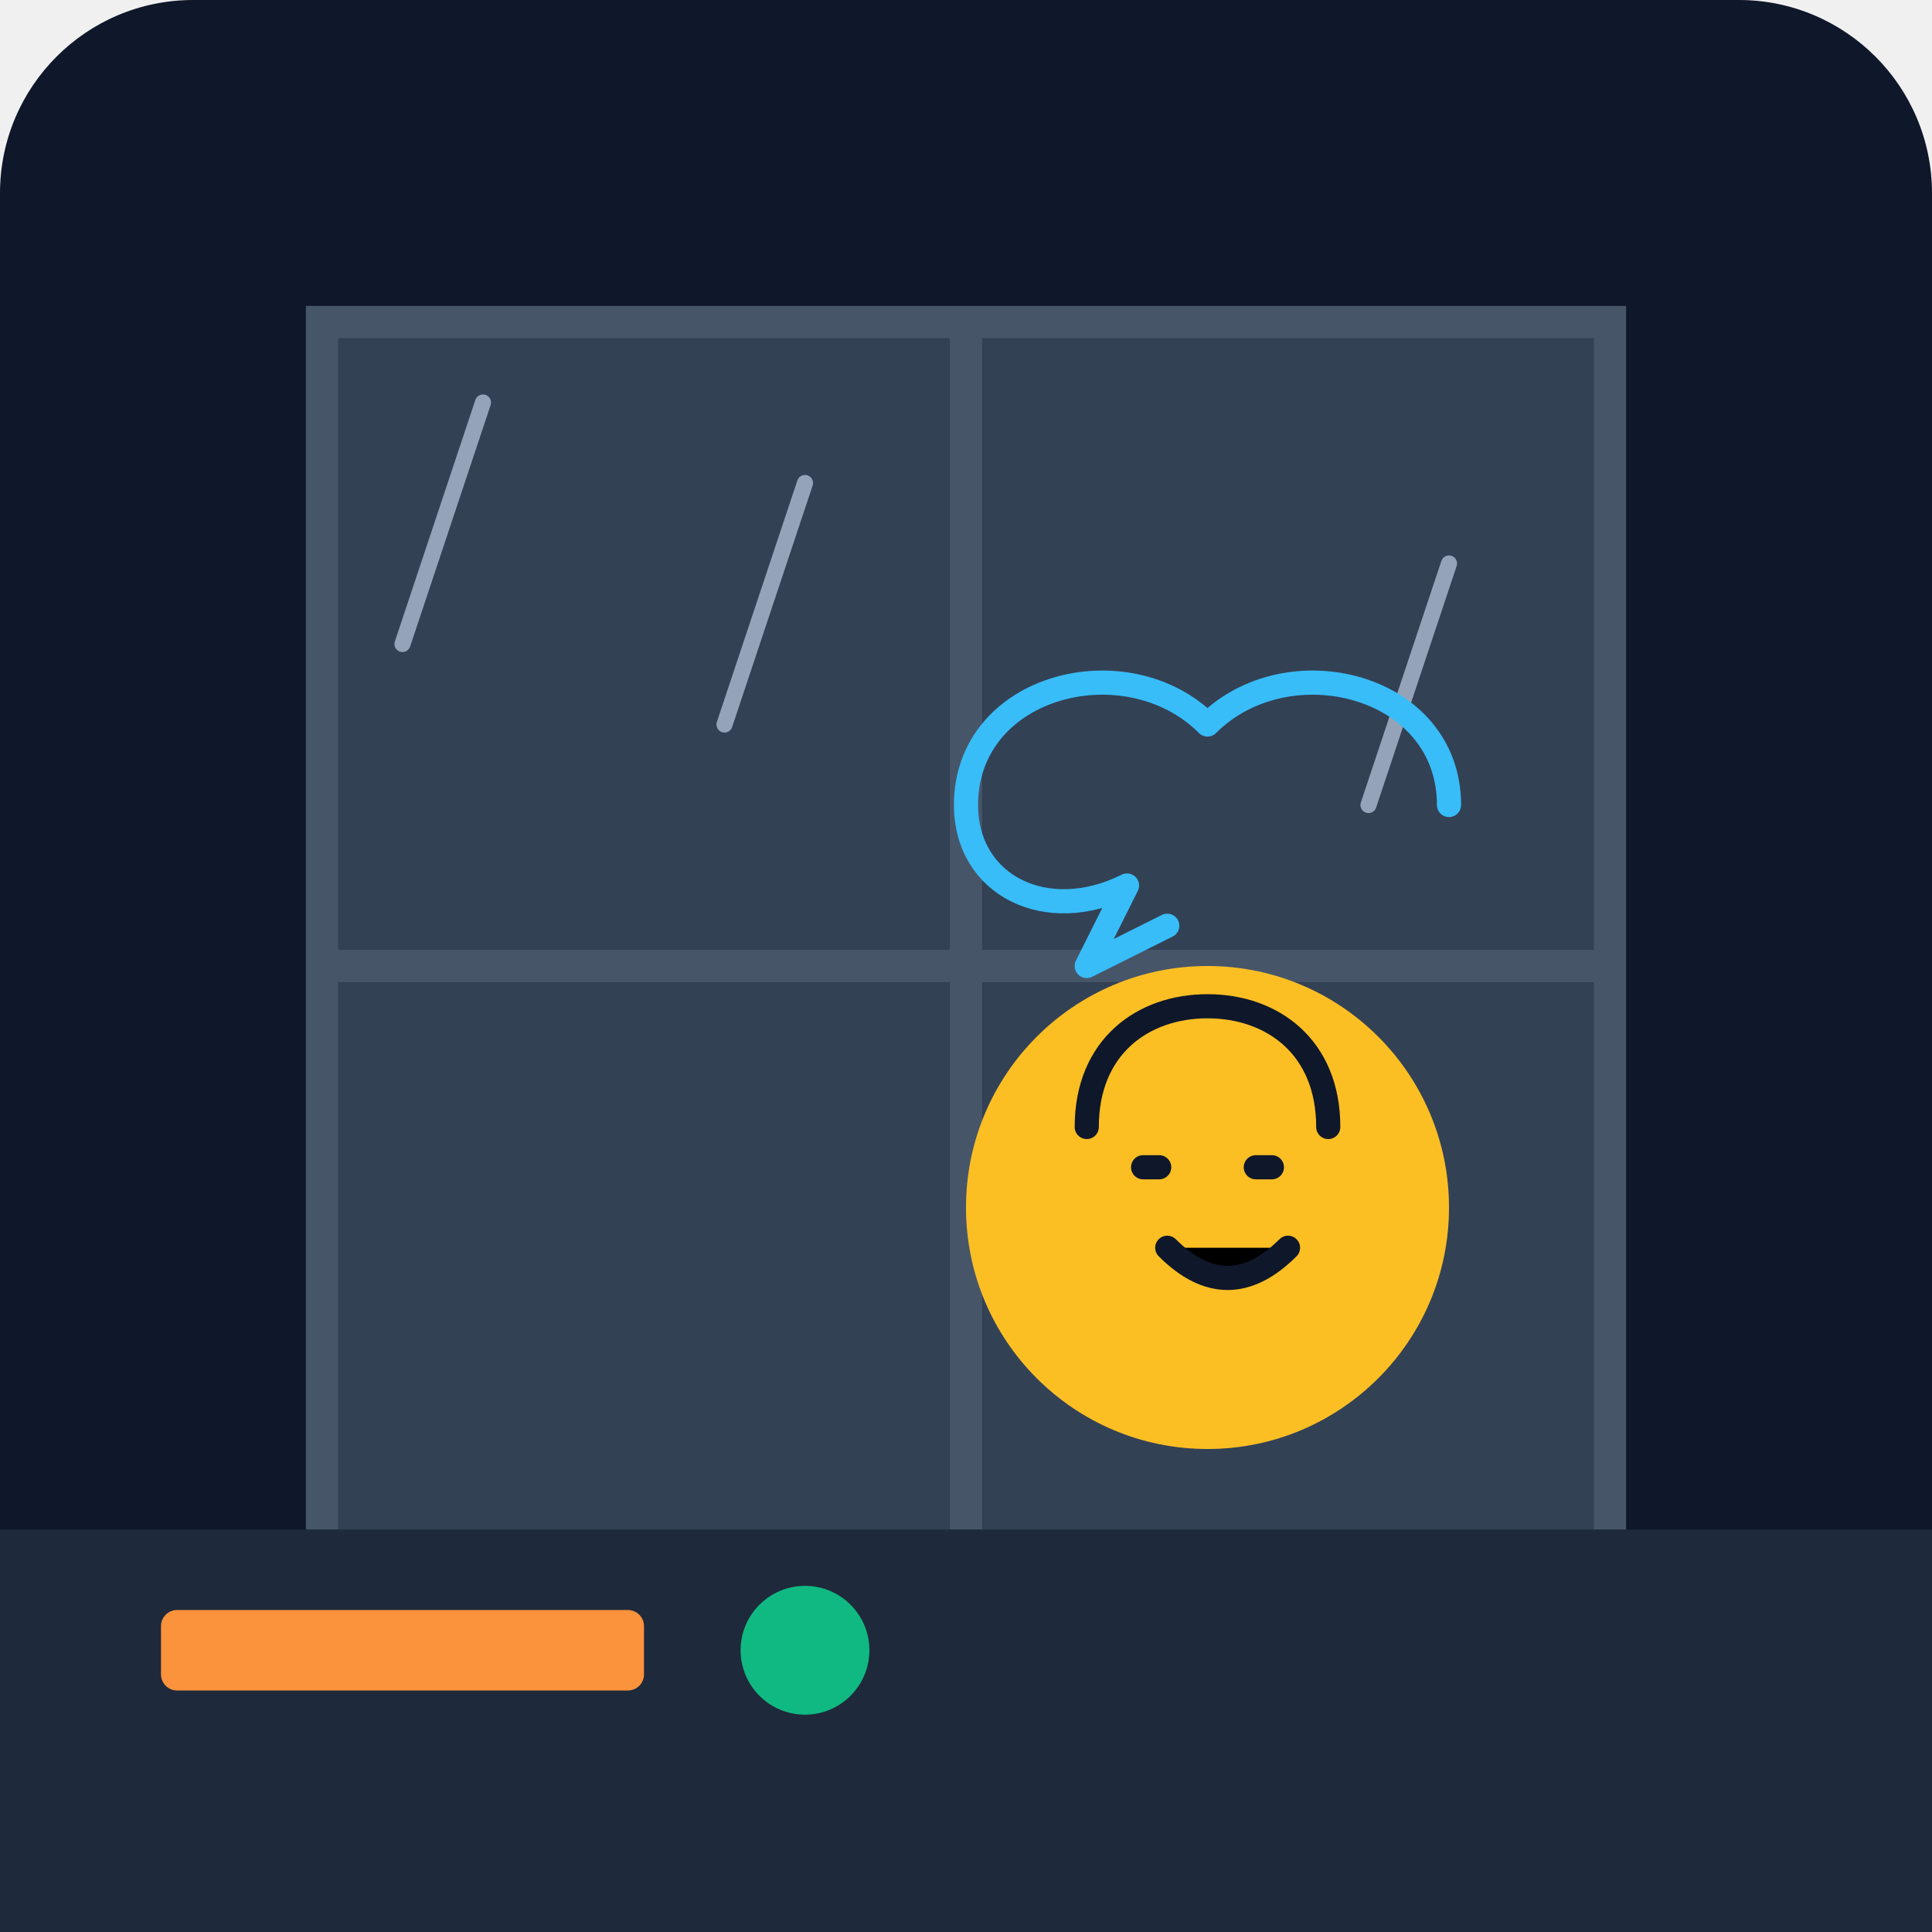
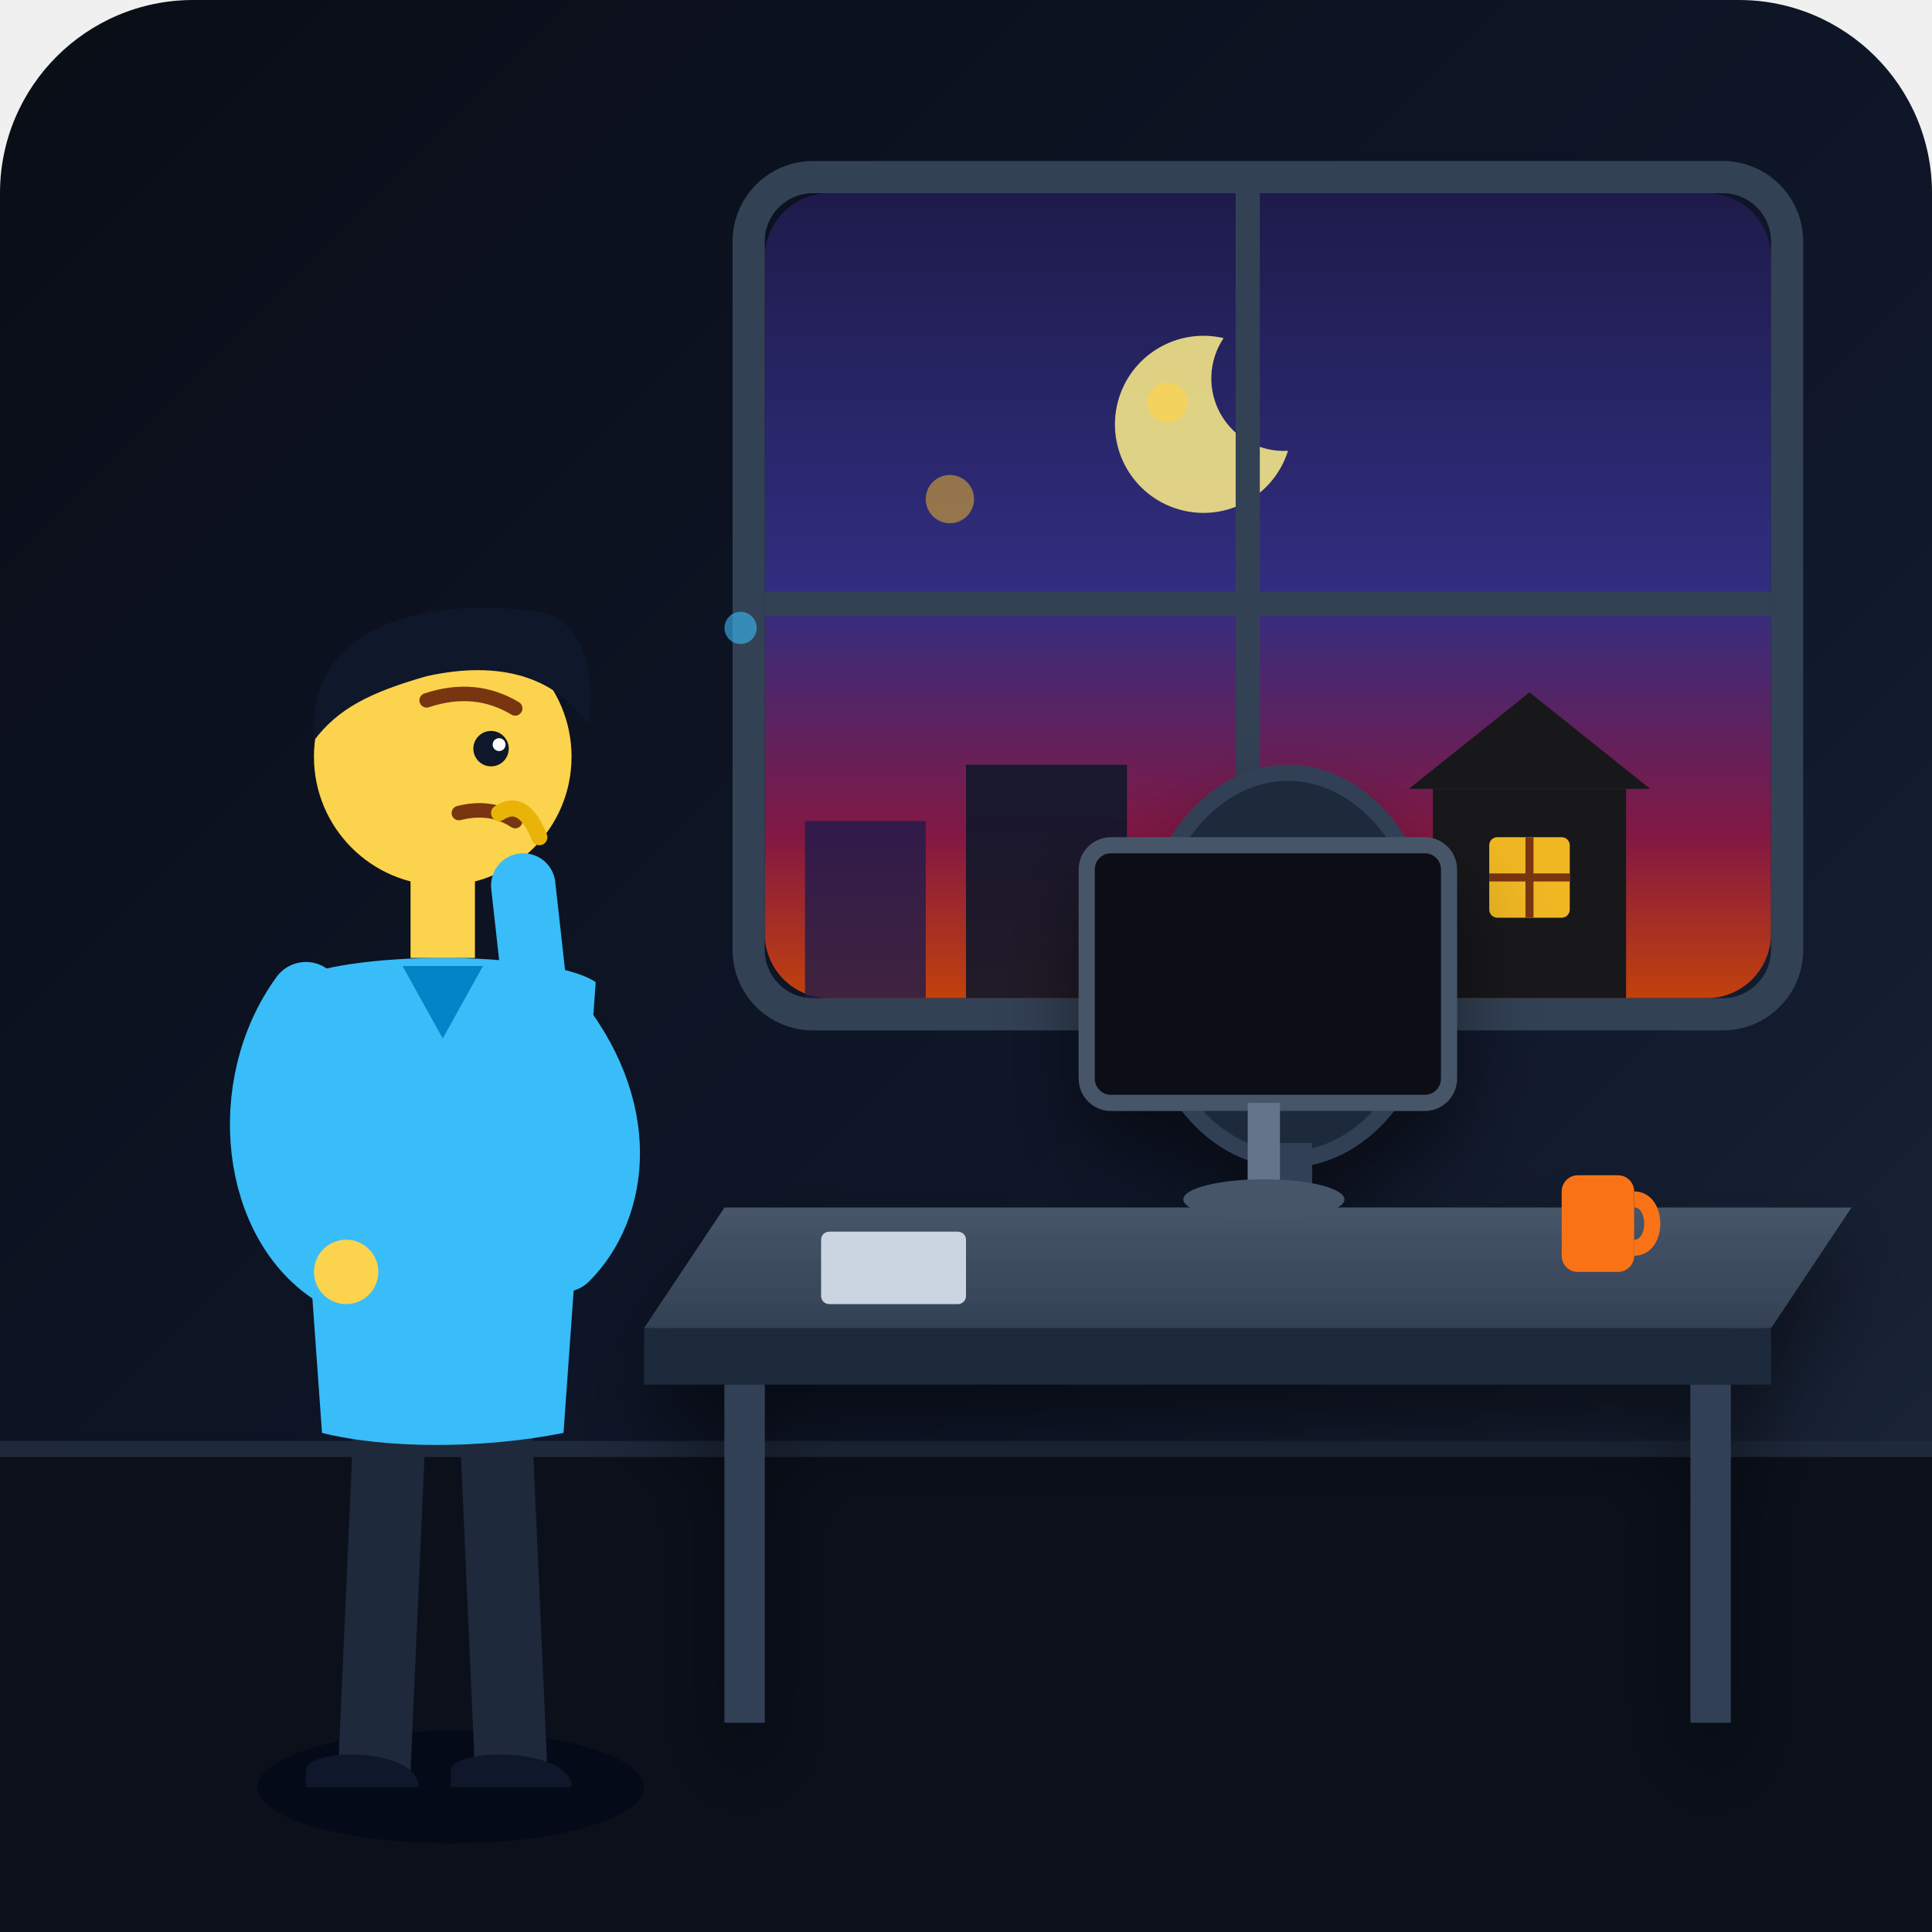
- <svg xmlns="http://www.w3.org/2000/svg" viewBox="0 0 240 240">
+ <svg xmlns="http://www.w3.org/2000/svg" viewBox="0 0 240 240" width="240" height="240">
  <defs>
-     <linearGradient id="bgGrad" x1="0" y1="0" x2="0" y2="240">
-       <stop offset="0%" stop-color="#0f172a" />
+     <linearGradient id="officeBg" x1="0%" y1="0%" x2="100%" y2="100%">
+       <stop offset="0%" stop-color="#090d16" />
+       <stop offset="60%" stop-color="#0f172a" />
      <stop offset="100%" stop-color="#1e293b" />
    </linearGradient>
+     <linearGradient id="duskSky" x1="0%" y1="0%" x2="0%" y2="100%">
+       <stop offset="0%" stop-color="#1e1b4b" />
+       <stop offset="50%" stop-color="#312e81" />
+       <stop offset="80%" stop-color="#831843" />
+       <stop offset="100%" stop-color="#c2410c" />
+     </linearGradient>
+     <linearGradient id="deskGrad" x1="0%" y1="0%" x2="0%" y2="100%">
+       <stop offset="0%" stop-color="#475569" />
+       <stop offset="100%" stop-color="#334155" />
+     </linearGradient>
+     <filter id="softShadow" x="-20%" y="-20%" width="140%" height="140%">
+       <feDropShadow dx="0" dy="6" stdDeviation="5" flood-color="#000000" flood-opacity="0.5" />
+     </filter>
  </defs>
-   <rect width="240" height="240" rx="24" fill="url(#bgGrad)" />
-   <path d="M40 40h160v160H40z" fill="#334155" stroke="#475569" stroke-width="4" />
-   <path d="M120 40v160M40 120h160" stroke="#475569" stroke-width="4" />
-   <line x1="60" y1="50" x2="50" y2="80" stroke="#94a3b8" stroke-width="2" stroke-linecap="round" />
-   <line x1="100" y1="60" x2="90" y2="90" stroke="#94a3b8" stroke-width="2" stroke-linecap="round" />
-   <line x1="180" y1="70" x2="170" y2="100" stroke="#94a3b8" stroke-width="2" stroke-linecap="round" />
-   <circle cx="150" cy="150" r="30" fill="#fbbf24" />
-   <path d="M135 140c0-10 7-15 15-15s15 5 15 15" fill="none" stroke="#0f172a" stroke-width="3" stroke-linecap="round" />
-   <path d="M142 145h2" stroke="#0f172a" stroke-width="3" stroke-linecap="round" />
-   <path d="M156 145h2" stroke="#0f172a" stroke-width="3" stroke-linecap="round" />
-   <path d="M145 155c5 5 10 5 15 0" stroke="#0f172a" stroke-width="3" stroke-linecap="round" />
-   <path d="M180 100c0-15-20-20-30-10-10-10-30-5-30 10 0 10 10 15 20 10l-5 10 10-5" fill="none" stroke="#38bdf8" stroke-width="3" stroke-linecap="round" stroke-linejoin="round" />
-   <rect x="0" y="190" width="240" height="50" fill="#1e293b" />
-   <rect x="20" y="200" width="60" height="10" rx="2" fill="#fb923c" />
-   <circle cx="100" cy="205" r="8" fill="#10b981" />
+   <rect width="240" height="240" rx="24" fill="url(#officeBg)" />
+   <g id="window-view">
+     <rect x="95" y="24" width="125" height="100" rx="8" fill="url(#duskSky)" />
+     <path d="M100 124 L100 102 L115 102 L115 124 Z" fill="#1e1b4b" opacity="0.8" />
+     <path d="M120 124 L120 95 L140 95 L140 124 Z" fill="#0f172a" opacity="0.9" />
+     <polygon points="175,98 190,86 205,98" fill="#18181b" />
+     <rect x="178" y="98" width="24" height="26" fill="#18181b" />
+     <rect x="185" y="104" width="10" height="10" rx="1" fill="#fbbf24" opacity="0.95" />
+     <line x1="190" y1="104" x2="190" y2="114" stroke="#78350f" stroke-width="1" />
+     <line x1="185" y1="109" x2="195" y2="109" stroke="#78350f" stroke-width="1" />
+     <path d="M152 42 A 9 9 0 0 0 160 56 A 11 11 0 1 1 152 42 Z" fill="#fef08a" opacity="0.85" />
+     <rect x="93" y="22" width="129" height="104" rx="8" fill="none" stroke="#334155" stroke-width="4" />
+     <line x1="155" y1="24" x2="155" y2="124" stroke="#334155" stroke-width="3" />
+     <line x1="95" y1="75" x2="220" y2="75" stroke="#334155" stroke-width="3" />
+   </g>
+   <path d="M0 180 L240 180 L240 240 L0 240 Z" fill="#0b101b" />
+   <line x1="0" y1="180" x2="240" y2="180" stroke="#1e293b" stroke-width="2" />
+   <g id="empty-desk" filter="url(#softShadow)">
+     <ellipse cx="160" cy="120" rx="18" ry="24" fill="#1e293b" stroke="#334155" stroke-width="2" />
+     <rect x="157" y="142" width="6" height="14" fill="#334155" />
+     <polygon points="90,150 230,150 220,165 80,165" fill="url(#deskGrad)" />
+     <polygon points="80,165 220,165 220,172 80,172" fill="#1e293b" />
+     <rect x="90" y="172" width="5" height="42" fill="#334155" />
+     <rect x="210" y="172" width="5" height="42" fill="#334155" />
+     <rect x="135" y="105" width="45" height="32" rx="3" fill="#090d16" stroke="#475569" stroke-width="2" />
+     <line x1="157" y1="137" x2="157" y2="148" stroke="#64748b" stroke-width="4" />
+     <ellipse cx="157" cy="149" rx="10" ry="2.5" fill="#475569" />
+     <rect x="102" y="153" width="18" height="9" rx="1" fill="#cbd5e1" />
+     <rect x="194" y="146" width="9" height="12" rx="2" fill="#f97316" />
+     <path d="M203 149 C206 149 206 155 203 155" fill="none" stroke="#f97316" stroke-width="2" />
+   </g>
+   <g id="character-pondering">
+     <ellipse cx="56" cy="222" rx="24" ry="7" fill="#020617" opacity="0.6" />
+     <path d="M44 175 L42 220 L51 220 L53 175 Z" fill="#1e293b" />
+     <path d="M57 175 L59 220 L68 220 L66 175 Z" fill="#1e293b" />
+     <path d="M38 220 C38 217 52 217 52 222 L38 222 Z" fill="#0f172a" />
+     <path d="M56 220 C56 217 71 217 71 222 L56 222 Z" fill="#0f172a" />
+     <path d="M36 122 C42 118 68 118 74 122 L70 178 C60 180 48 180 40 178 Z" fill="#38bdf8" />
+     <polygon points="50,120 55,129 60,120" fill="#0284c7" />
+     <path d="M38 124 C30 135 32 152 42 158" fill="none" stroke="#38bdf8" stroke-width="9" stroke-linecap="round" />
+     <ellipse cx="43" cy="158" rx="4" ry="4" fill="#fcd34d" />
+     <rect x="51" y="105" width="8" height="14" fill="#fcd34d" />
+     <circle cx="55" cy="94" r="16" fill="#fcd34d" />
+     <path d="M39 92 C38 78 52 74 67 76 C73 77 74 85 73 90 C69 84 62 82 53 84 C46 86 42 88 39 92 Z" fill="#0f172a" />
+     <path d="M53 87 Q59 85 64 88" fill="none" stroke="#78350f" stroke-width="1.8" stroke-linecap="round" />
+     <circle cx="61" cy="93" r="2.2" fill="#0f172a" />
+     <circle cx="62" cy="92.5" r="0.8" fill="#ffffff" />
+     <path d="M57 101 Q61 100 64 102" fill="none" stroke="#78350f" stroke-width="1.8" stroke-linecap="round" />
+     <path d="M68 126 C78 138 76 150 70 156" fill="none" stroke="#38bdf8" stroke-width="9" stroke-linecap="round" />
+     <path d="M70 155 L65 110" stroke="#38bdf8" stroke-width="8" stroke-linecap="round" />
+     <circle cx="64" cy="103" rx="4" ry="4" fill="#fcd34d" />
+     <path d="M62 101 Q65 99 67 104" fill="none" stroke="#eab308" stroke-width="2" stroke-linecap="round" />
+   </g>
+   <circle cx="92" cy="78" r="2" fill="#38bdf8" opacity="0.6" />
+   <circle cx="118" cy="62" r="3" fill="#fbbf24" opacity="0.5" />
+   <circle cx="145" cy="50" r="2.5" fill="#fcd34d" opacity="0.7" />
</svg>
